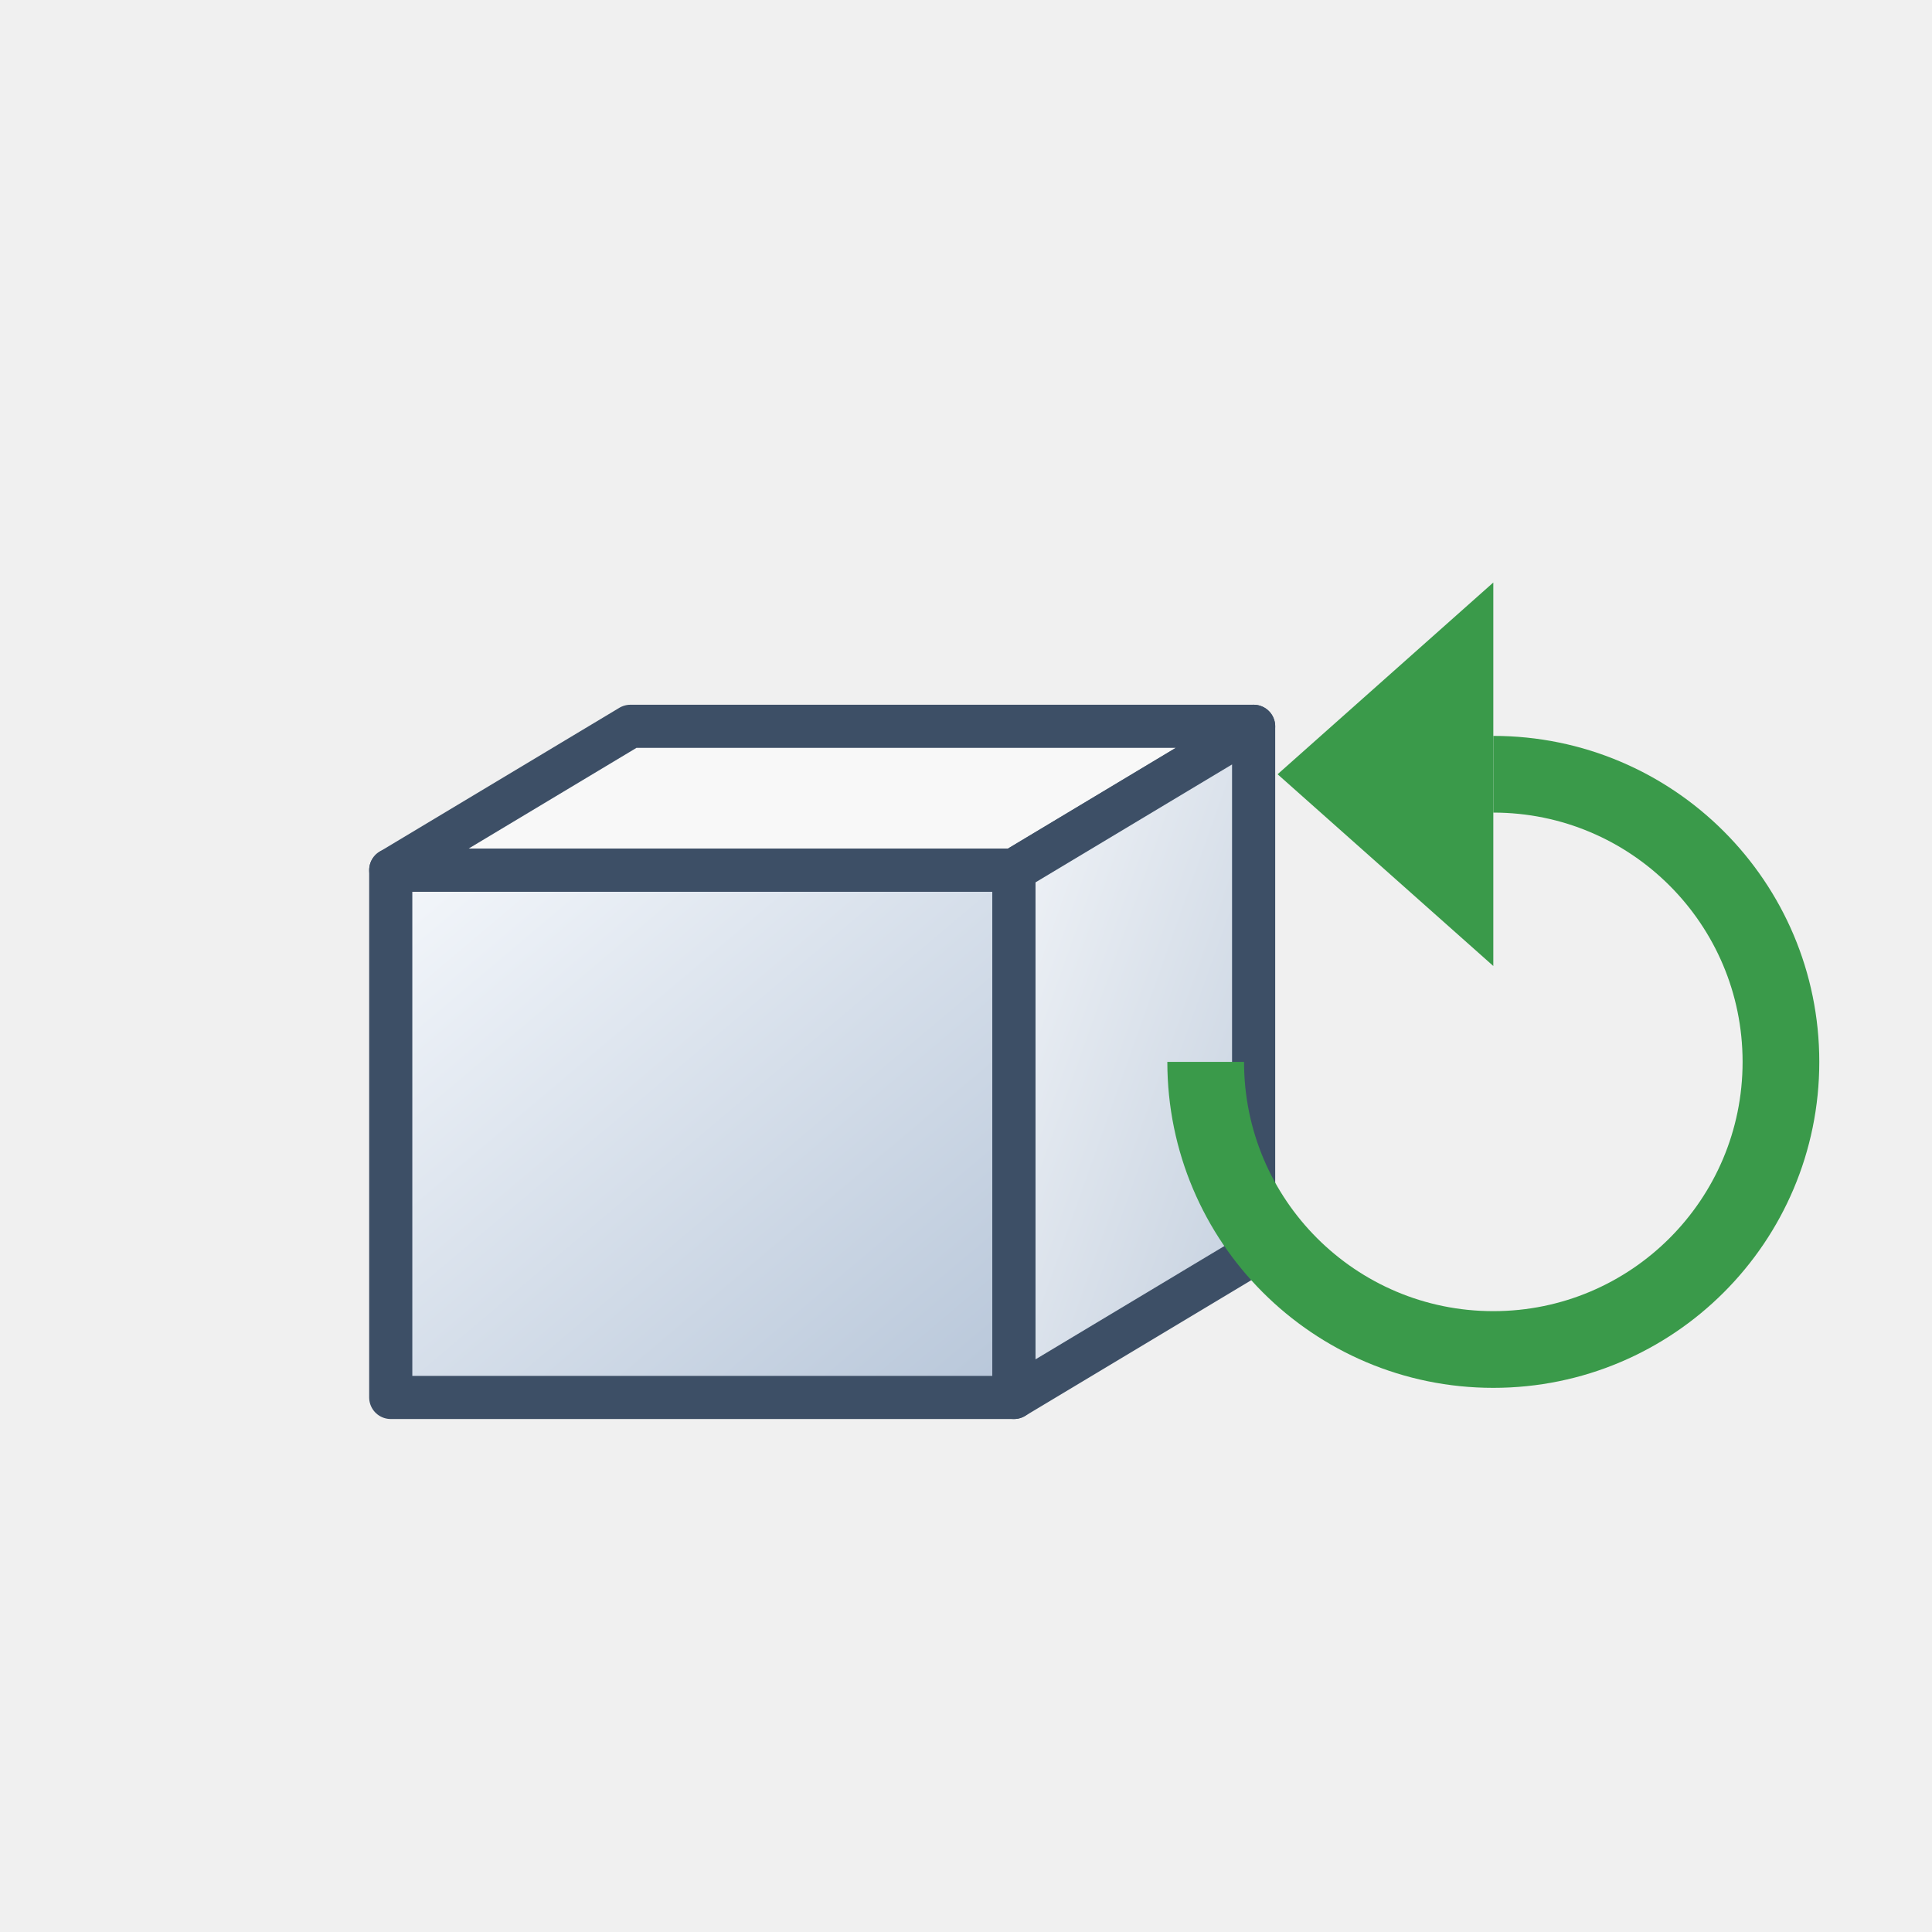
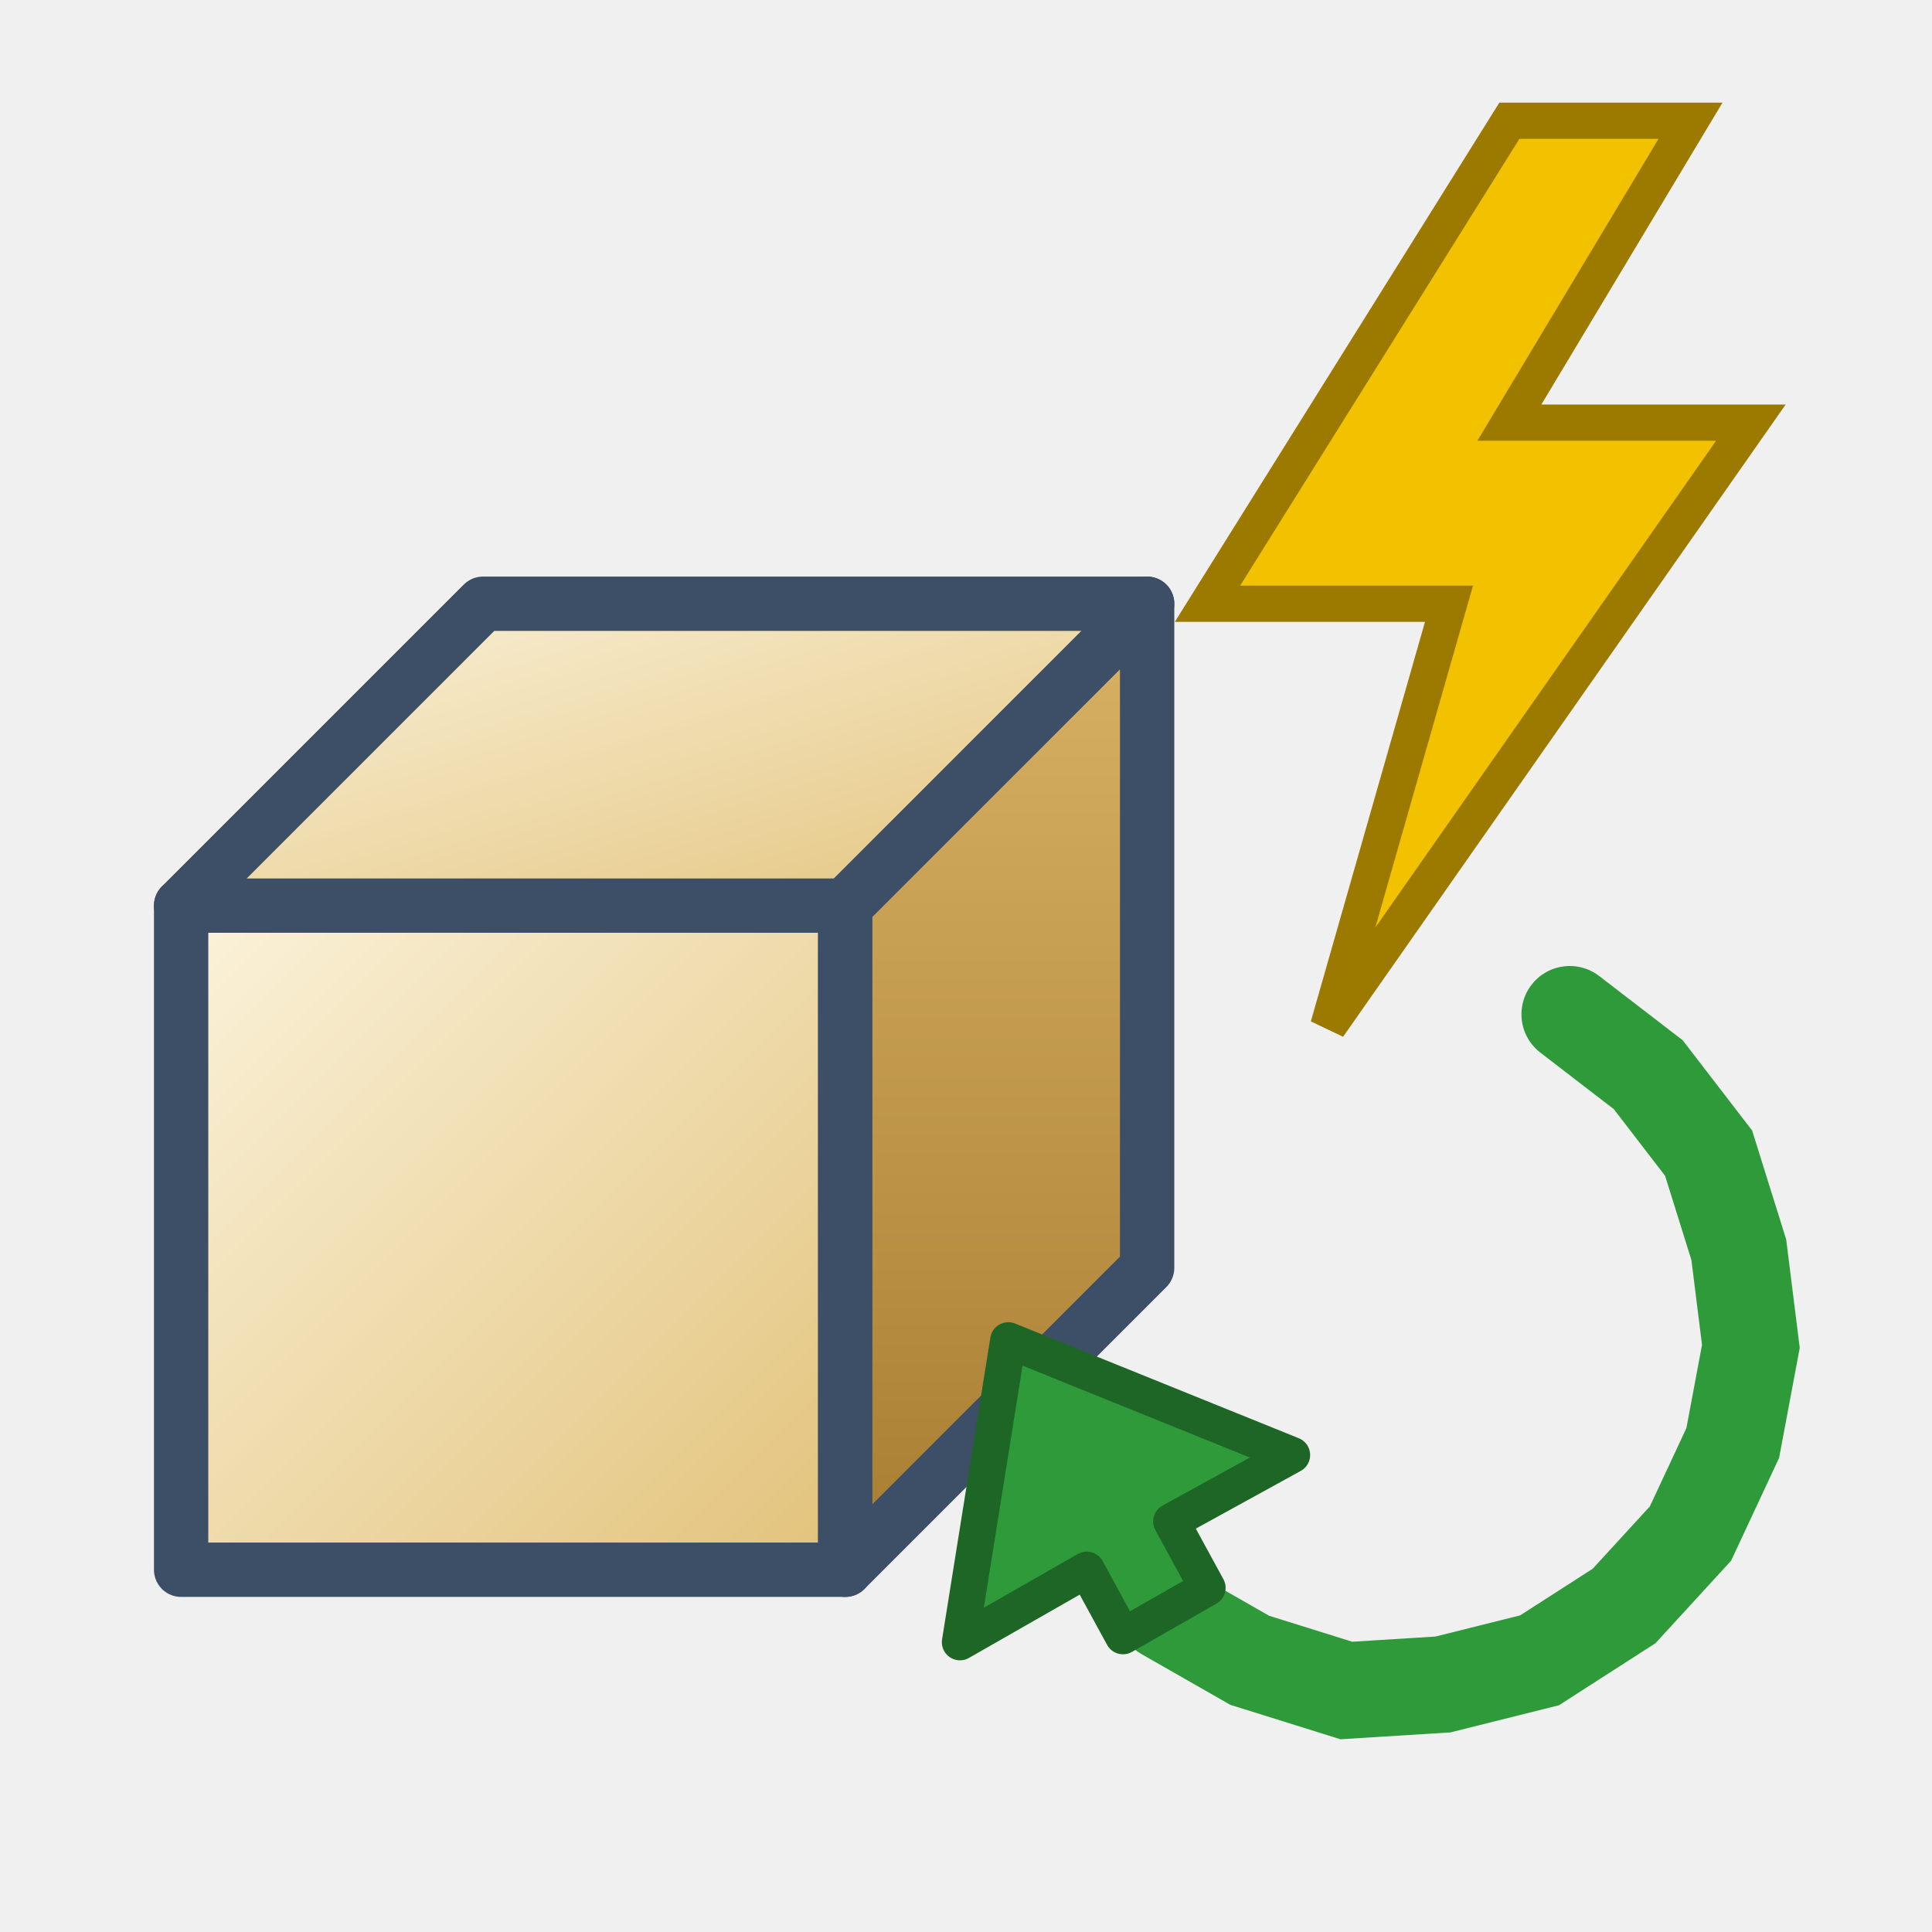
<svg xmlns="http://www.w3.org/2000/svg" width="32" height="32" viewBox="0 0 32 32">
  <defs>
-     <linearGradient id="a1" x1="0" y1="0" x2="1" y2="1">
-       <stop offset="0" stop-color="#f4f7fb" />
-       <stop offset="1" stop-color="#b7c6d9" />
+     <linearGradient id="tp" x1="0" y1="0" x2="1" y2="1">
+       <stop offset="0" stop-color="#fbf3dc" />
+       <stop offset="1" stop-color="#e2c27a" />
    </linearGradient>
-     <linearGradient id="a2" x1="0" y1="0" x2="1" y2="1">
-       <stop offset="0" stop-color="#fbe9b8" />
-       <stop offset="1" stop-color="#e2b04a" />
+     <linearGradient id="sd" x1="0" y1="0" x2="0" y2="1">
+       <stop offset="0" stop-color="#d9b265" />
+       <stop offset="1" stop-color="#a77d32" />
    </linearGradient>
-     <linearGradient id="a3" x1="0" y1="0" x2="1" y2="1">
-       <stop offset="0" stop-color="#e3f0e2" />
-       <stop offset="1" stop-color="#93bf8f" />
+     <linearGradient id="gt" x1="0" y1="0" x2="1" y2="1">
+       <stop offset="0" stop-color="#eef2f6" />
+       <stop offset="1" stop-color="#b3bfcc" />
+     </linearGradient>
+     <linearGradient id="gs" x1="0" y1="0" x2="0" y2="1">
+       <stop offset="0" stop-color="#a9b5c3" />
+       <stop offset="1" stop-color="#6d7b8c" />
+     </linearGradient>
+     <linearGradient id="sf" x1="0" y1="0" x2="1" y2="1">
+       <stop offset="0" stop-color="#e9f1fb" />
+       <stop offset="1" stop-color="#9fb9d8" />
    </linearGradient>
  </defs>
-   <g transform="translate(16 16) scale(0.794) translate(-16 -16)">
-     <path stroke="#3d4f66" stroke-width="0.9" stroke-linejoin="round" fill="url(#a1)" d="M4 14 L17 14 L17 25 L4 25 Z" />
-     <path stroke="#3d4f66" stroke-width="0.9" stroke-linejoin="round" fill="#ffffff" fill-opacity="0.55" d="M4 14 L9 11 L22 11 L17 14 Z" />
-     <path stroke="#3d4f66" stroke-width="0.9" stroke-linejoin="round" fill="url(#a1)" fill-opacity="0.8" d="M17 14 L22 11 L22 22 L17 25 Z" />
-     <path fill="none" stroke="#3a9a4a" stroke-width="1.6" d="M21 18 a6 6 0 1 0 6 -6" />
-     <path fill="#3a9a4a" d="M27 8 L27 16 L22.5 12 Z" />
-   </g>
+   <path stroke="#3d4f66" stroke-width="0.9" stroke-linejoin="round" fill="url(#tp)" d="M3.0 15.0 h11.0 v11.0 h-11.0 Z" />
+   <path stroke="#3d4f66" stroke-width="0.9" stroke-linejoin="round" fill="url(#tp)" d="M3.0 15.0 l5.0 -5.0 h11.0 l-5.0 5.0 Z" />
+   <path stroke="#3d4f66" stroke-width="0.9" stroke-linejoin="round" fill="url(#sd)" d="M14.0 15.0 l5.0 -5.0 v11.0 l-5.0 5.0 Z" />
+   <path fill="#f2c200" stroke="#9c7a00" stroke-width="0.6" d="M25.0 2.0 l-5 8 h4 l-2 7 l7 -10 h-4 l3 -5 Z" />
+   <path fill="none" stroke="#2e9a3a" stroke-width="1.6" stroke-linecap="round" d="M26.0 16.8 L27.3 17.8 L28.3 19.1 L28.8 20.7 L29.0 22.3 L28.7 23.9 L28.0 25.4 L26.9 26.6 L25.5 27.5 L23.9 27.9 L22.3 28.0 L20.7 27.5 L19.3 26.7" />
+   <path fill="#2e9a3a" stroke="#1d6626" stroke-width="0.6" stroke-linejoin="round" d="M20.0 26.3 L19.4 25.2 L21.4 24.1 L16.7 22.2 L15.9 27.2 L18.0 26.0 L18.6 27.1 Z" />
</svg>
